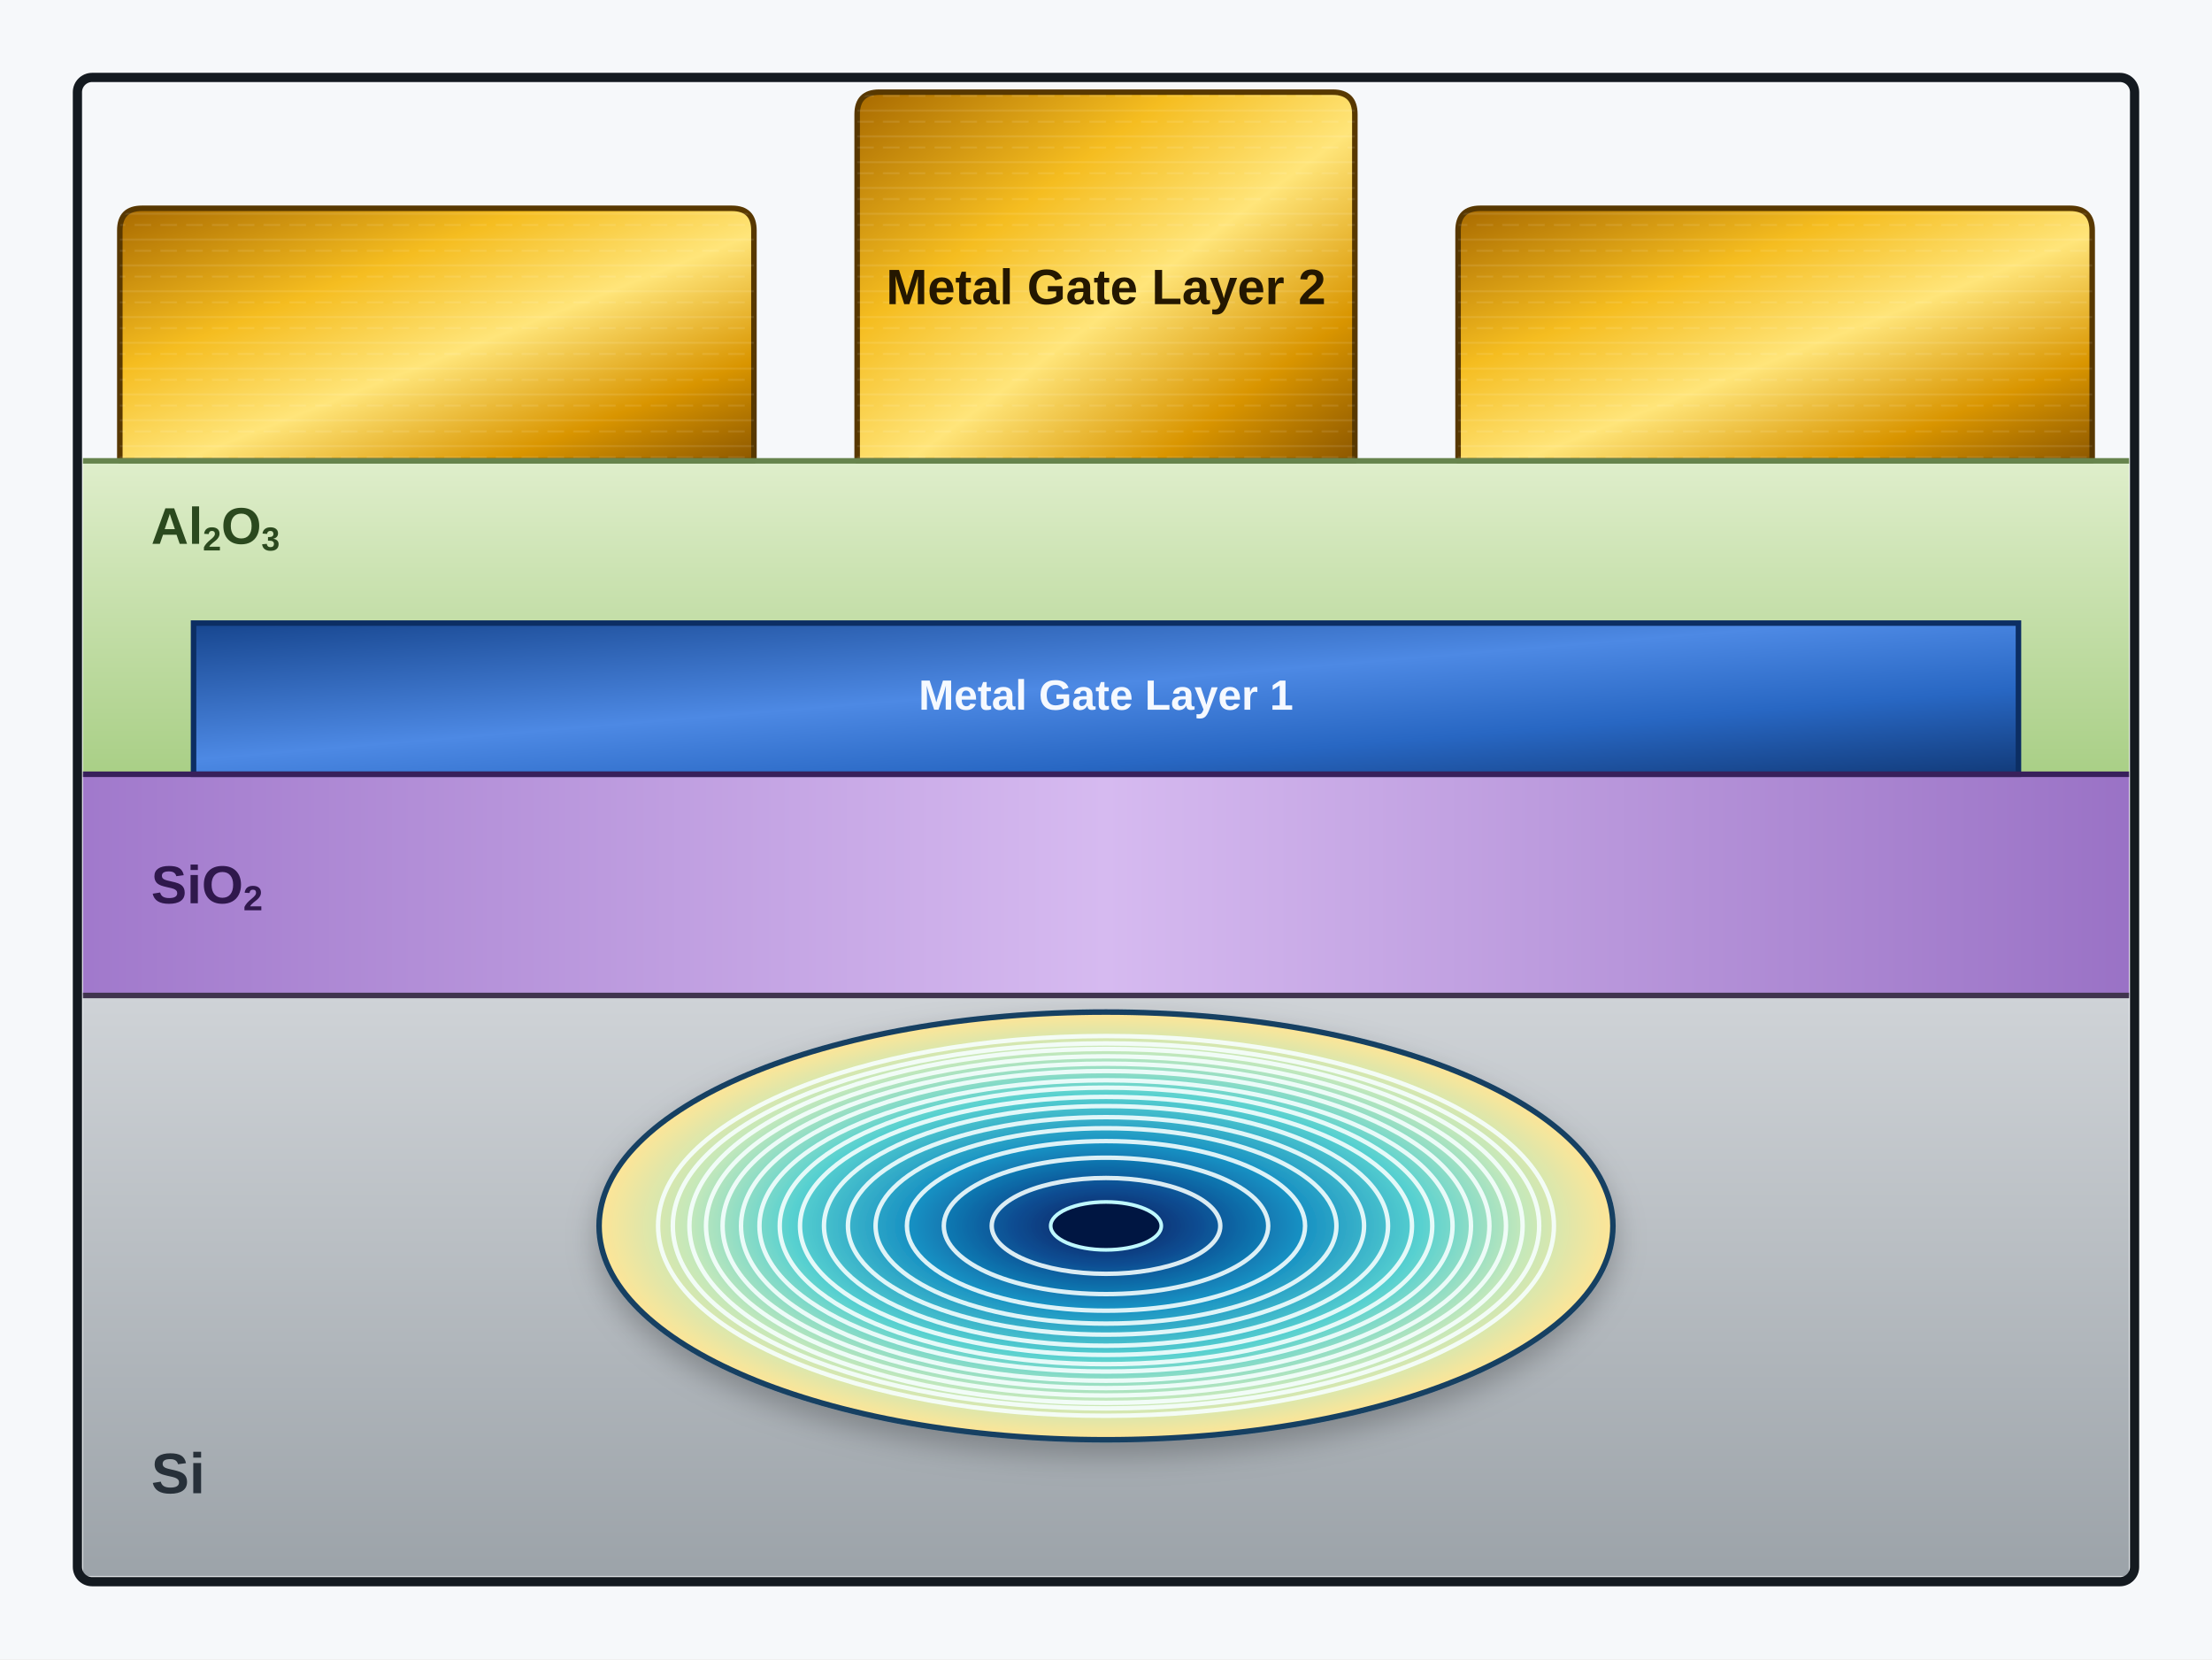
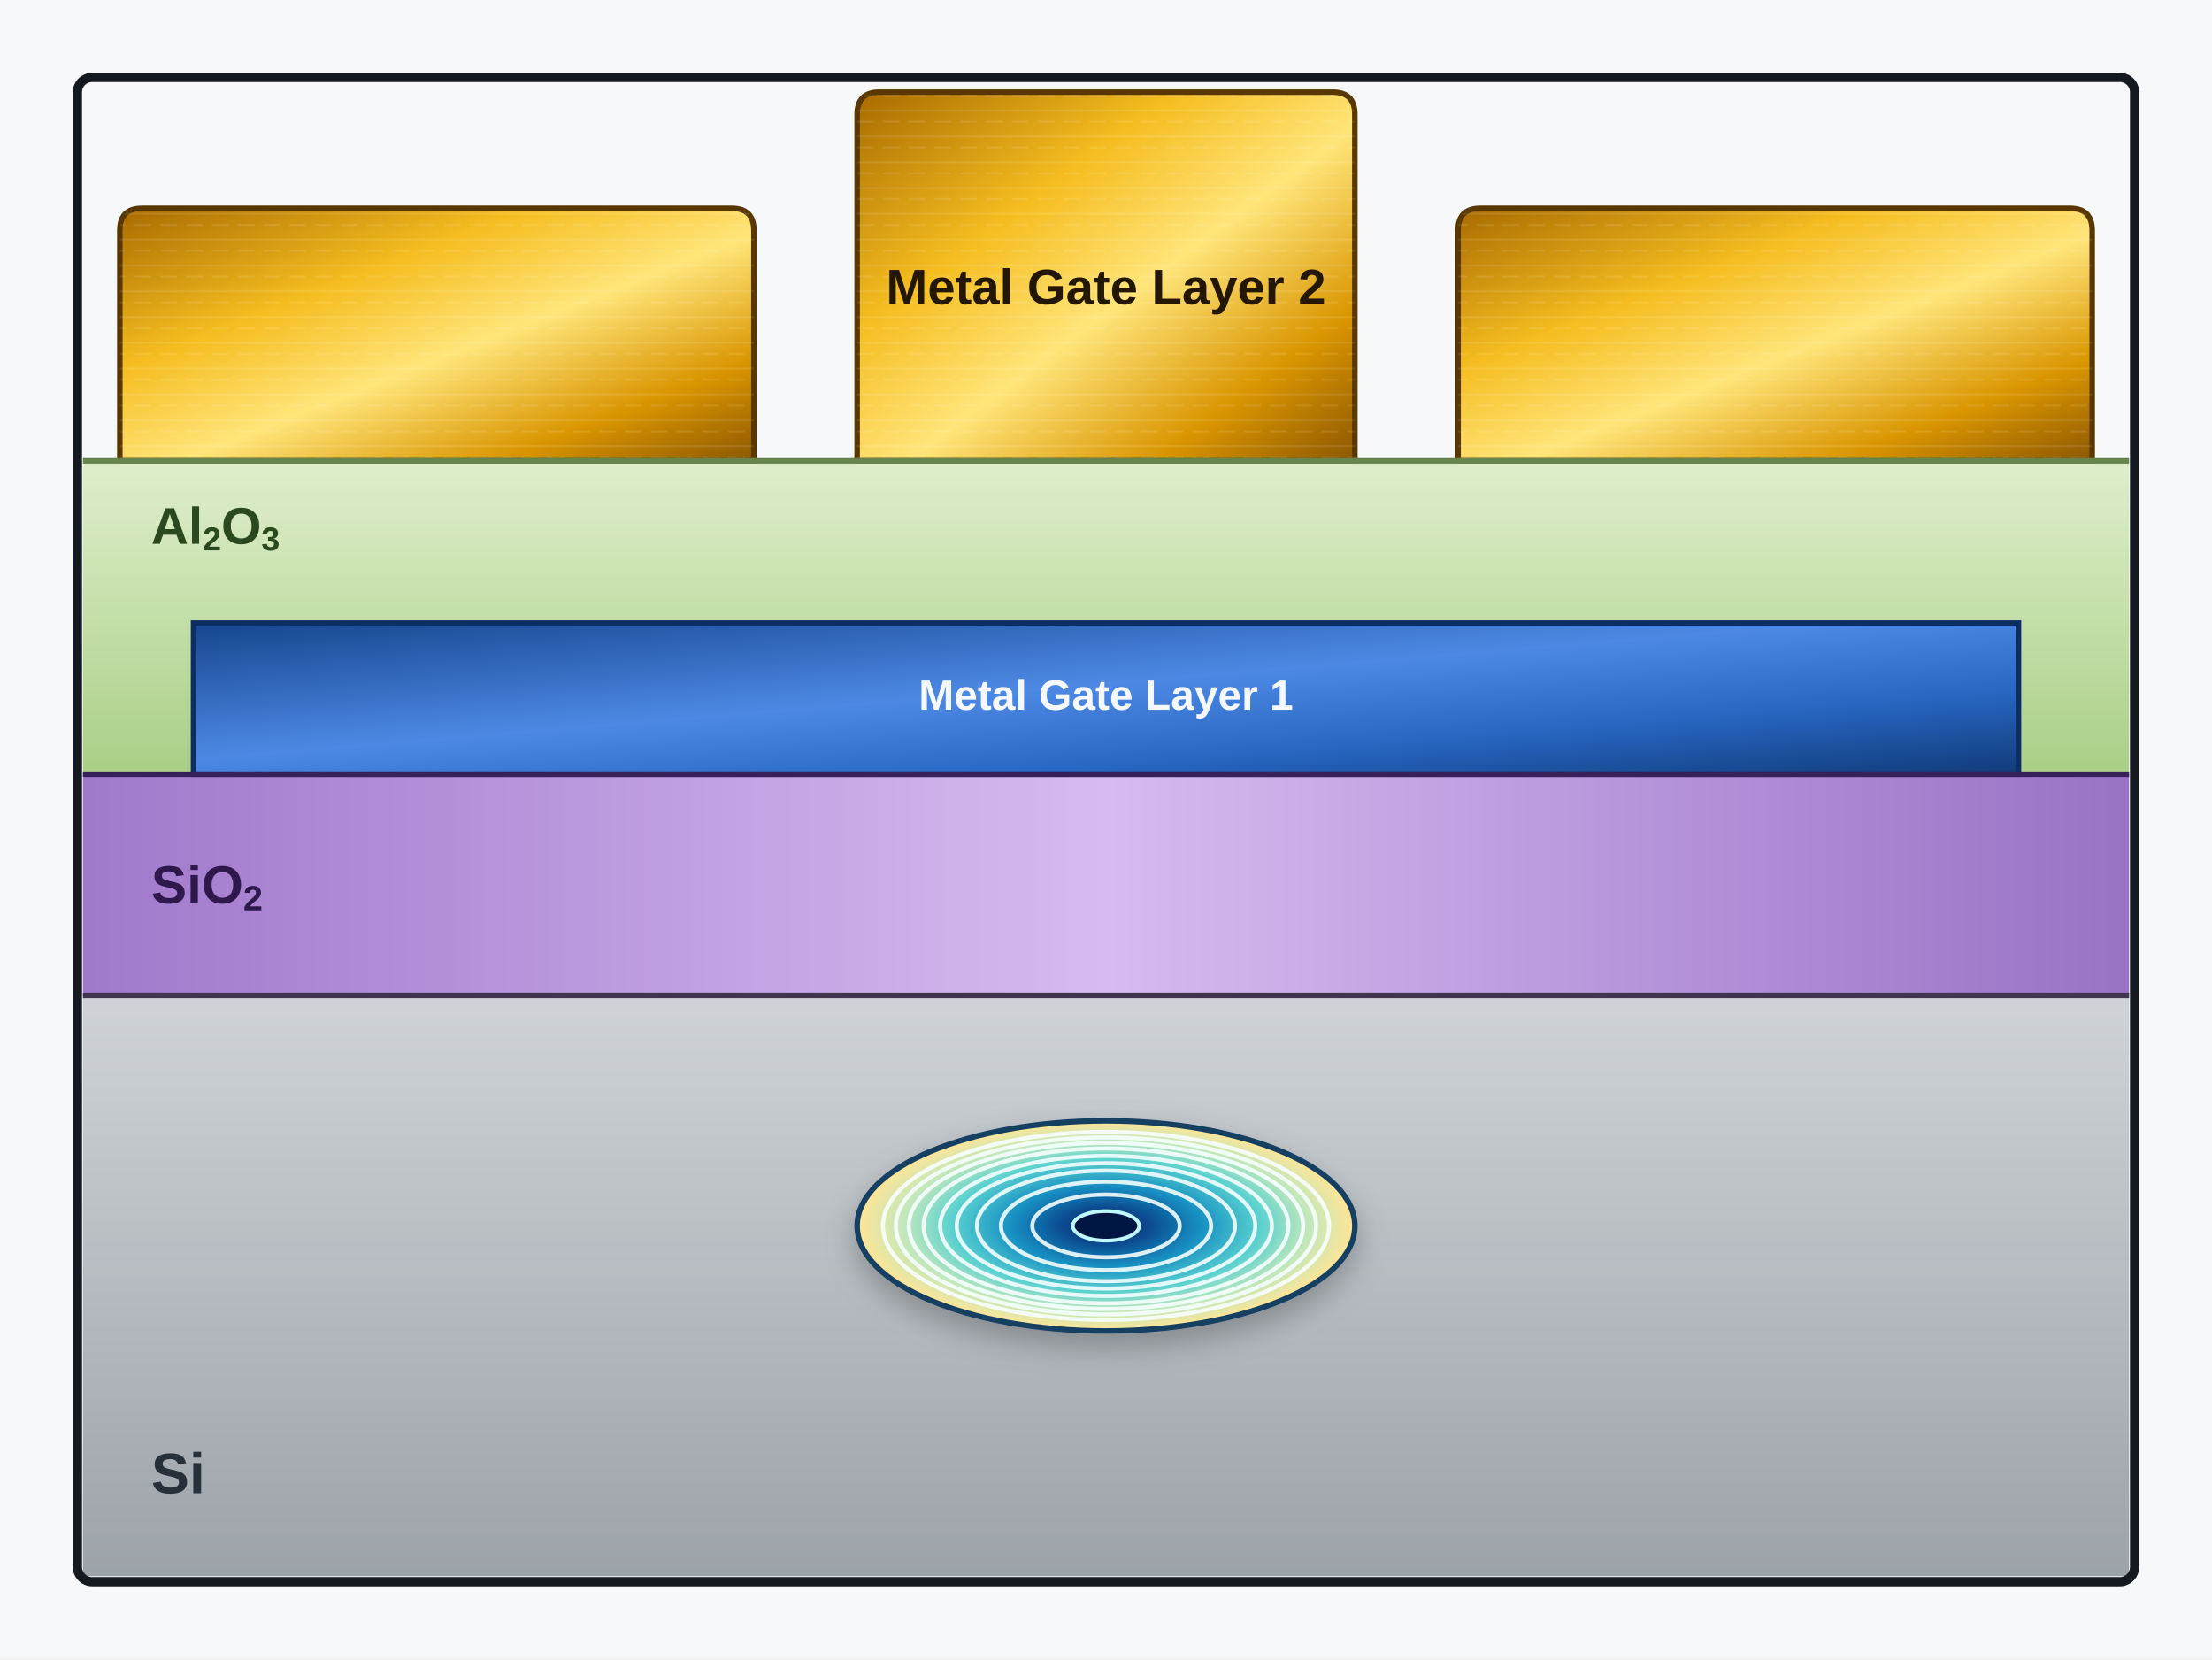
<svg xmlns="http://www.w3.org/2000/svg" width="1200" height="900" viewBox="0 0 1200 900" role="img" aria-labelledby="title desc">
  <defs>
    <linearGradient id="gold" x1="0" y1="0" x2="1" y2="1">
      <stop offset="0" stop-color="#a86a00" />
      <stop offset="0.32" stop-color="#f5bd20" />
      <stop offset="0.55" stop-color="#ffe57a" />
      <stop offset="0.8" stop-color="#d99500" />
      <stop offset="1" stop-color="#8c5700" />
    </linearGradient>
    <linearGradient id="blue" x1="0" y1="0" x2="1" y2="1">
      <stop offset="0" stop-color="#17468f" />
      <stop offset="0.45" stop-color="#4d89e4" />
      <stop offset="0.72" stop-color="#2867c3" />
      <stop offset="1" stop-color="#123b7a" />
    </linearGradient>
    <linearGradient id="alumina" x1="0" y1="0" x2="0" y2="1">
      <stop offset="0" stop-color="#dfeecb" />
      <stop offset="1" stop-color="#a9cf86" />
    </linearGradient>
    <linearGradient id="oxide" x1="0" y1="0" x2="1" y2="0">
      <stop offset="0" stop-color="#a078cb" />
      <stop offset="0.5" stop-color="#d6baf0" />
      <stop offset="1" stop-color="#9971c5" />
    </linearGradient>
    <linearGradient id="silicon" x1="0" y1="0" x2="0" y2="1">
      <stop offset="0" stop-color="#cfd3d7" />
      <stop offset="1" stop-color="#9ca3a9" />
    </linearGradient>
    <radialGradient id="potential" cx="50%" cy="50%" r="50%">
      <stop offset="0" stop-color="#061d5c" />
      <stop offset="0.18" stop-color="#074c91" />
      <stop offset="0.38" stop-color="#168fc2" />
      <stop offset="0.62" stop-color="#58d1d0" />
      <stop offset="0.82" stop-color="#c3e8bb" />
      <stop offset="1" stop-color="#ffe596" />
    </radialGradient>
    <pattern id="grain" width="14" height="14" patternUnits="userSpaceOnUse">
      <path d="M0 4H14M3 10H12" stroke="#fff" stroke-opacity="0.1" />
    </pattern>
    <filter id="softShadow" x="-20%" y="-30%" width="140%" height="170%">
      <feGaussianBlur in="SourceAlpha" stdDeviation="8" result="blur" />
      <feOffset dy="7" result="offset" />
      <feComponentTransfer>
        <feFuncA type="linear" slope="0.25" />
      </feComponentTransfer>
      <feMerge>
        <feMergeNode />
        <feMergeNode in="SourceGraphic" />
      </feMerge>
    </filter>
    <clipPath id="stack">
      <rect x="42" y="42" width="1116" height="816" rx="8" />
    </clipPath>
  </defs>
  <rect width="1200" height="900" fill="#f6f8fa" />
  <g clip-path="url(#stack)">
    <rect x="45" y="540" width="1110" height="315" fill="url(#silicon)" />
    <rect x="45" y="420" width="1110" height="120" fill="url(#oxide)" />
    <rect x="45" y="250" width="1110" height="170" fill="url(#alumina)" />
    <rect x="105" y="338" width="990" height="82" fill="url(#blue)" stroke="#0c2e63" stroke-width="3" />
    <g stroke="#583800" stroke-width="3" stroke-linejoin="round">
      <path d="M65 125Q65 113 77 113H397Q409 113 409 125V250H65Z" fill="url(#gold)" />
      <path d="M465 62Q465 50 477 50H723Q735 50 735 62V250H465Z" fill="url(#gold)" />
      <path d="M791 125Q791 113 803 113H1123Q1135 113 1135 125V250H791Z" fill="url(#gold)" />
    </g>
    <g fill="url(#grain)" pointer-events="none">
      <path d="M65 125Q65 113 77 113H397Q409 113 409 125V250H65Z" />
      <path d="M465 62Q465 50 477 50H723Q735 50 735 62V250H465Z" />
      <path d="M791 125Q791 113 803 113H1123Q1135 113 1135 125V250H791Z" />
    </g>
    <g filter="url(#softShadow)">
-       <ellipse cx="600" cy="665" rx="275" ry="116" fill="url(#potential)" stroke="#173f62" stroke-width="3" />
-       <g fill="none" stroke="#f7ffff" stroke-width="2.4" stroke-opacity="0.88">
-         <ellipse cx="600" cy="665" rx="62" ry="26" />
-         <ellipse cx="600" cy="665" rx="88" ry="37" />
-         <ellipse cx="600" cy="665" rx="108" ry="46" />
-         <ellipse cx="600" cy="665" rx="125" ry="53" />
-         <ellipse cx="600" cy="665" rx="140" ry="59" />
-         <ellipse cx="600" cy="665" rx="153" ry="65" />
-         <ellipse cx="600" cy="665" rx="166" ry="70" />
-         <ellipse cx="600" cy="665" rx="177" ry="75" />
-         <ellipse cx="600" cy="665" rx="188" ry="79" />
-         <ellipse cx="600" cy="665" rx="198" ry="84" />
-         <ellipse cx="600" cy="665" rx="208" ry="88" />
-         <ellipse cx="600" cy="665" rx="217" ry="92" />
-         <ellipse cx="600" cy="665" rx="226" ry="96" />
-         <ellipse cx="600" cy="665" rx="235" ry="99" />
-         <ellipse cx="600" cy="665" rx="243" ry="103" />
+       <ellipse cx="600" cy="665" rx="135" ry="57" fill="url(#potential)" stroke="#173f62" stroke-width="3" />
+       <g fill="none" stroke="#f7ffff" stroke-width="2.2" stroke-opacity="0.88">
+         <ellipse cx="600" cy="665" rx="40" ry="17" />
+         <ellipse cx="600" cy="665" rx="57" ry="24" />
+         <ellipse cx="600" cy="665" rx="70" ry="30" />
+         <ellipse cx="600" cy="665" rx="81" ry="34" />
+         <ellipse cx="600" cy="665" rx="90" ry="38" />
+         <ellipse cx="600" cy="665" rx="99" ry="42" />
+         <ellipse cx="600" cy="665" rx="107" ry="45" />
+         <ellipse cx="600" cy="665" rx="114" ry="48" />
+         <ellipse cx="600" cy="665" rx="121" ry="51" />
      </g>
-       <ellipse cx="600" cy="665" rx="30" ry="13" fill="#021342" stroke="#bff9ff" stroke-width="2" />
+       <ellipse cx="600" cy="665" rx="18" ry="8" fill="#021342" stroke="#bff9ff" stroke-width="2" />
    </g>
  </g>
  <line x1="45" y1="250" x2="1155" y2="250" stroke="#67844d" stroke-width="3" />
  <line x1="45" y1="420" x2="1155" y2="420" stroke="#38205b" stroke-width="3" />
  <line x1="45" y1="540" x2="1155" y2="540" stroke="#40344e" stroke-width="3" />
  <rect x="42" y="42" width="1116" height="816" rx="8" fill="none" stroke="#141a20" stroke-width="5" />
  <g font-family="Arial, Helvetica, sans-serif" font-weight="700">
    <text x="600" y="165" text-anchor="middle" font-size="27" fill="#241700">Metal Gate Layer 2</text>
    <text x="82" y="295" font-size="28" fill="#2b491e">Al<tspan baseline-shift="sub" font-size="18">2</tspan>O<tspan baseline-shift="sub" font-size="18">3</tspan>
    </text>
    <text x="600" y="385" text-anchor="middle" font-size="23" fill="#f5f9ff">Metal Gate Layer 1</text>
    <text x="82" y="490" font-size="29" fill="#2f184c">SiO<tspan baseline-shift="sub" font-size="19">2</tspan>
    </text>
    <text x="82" y="810" font-size="31" fill="#273039">Si</text>
  </g>
</svg>
